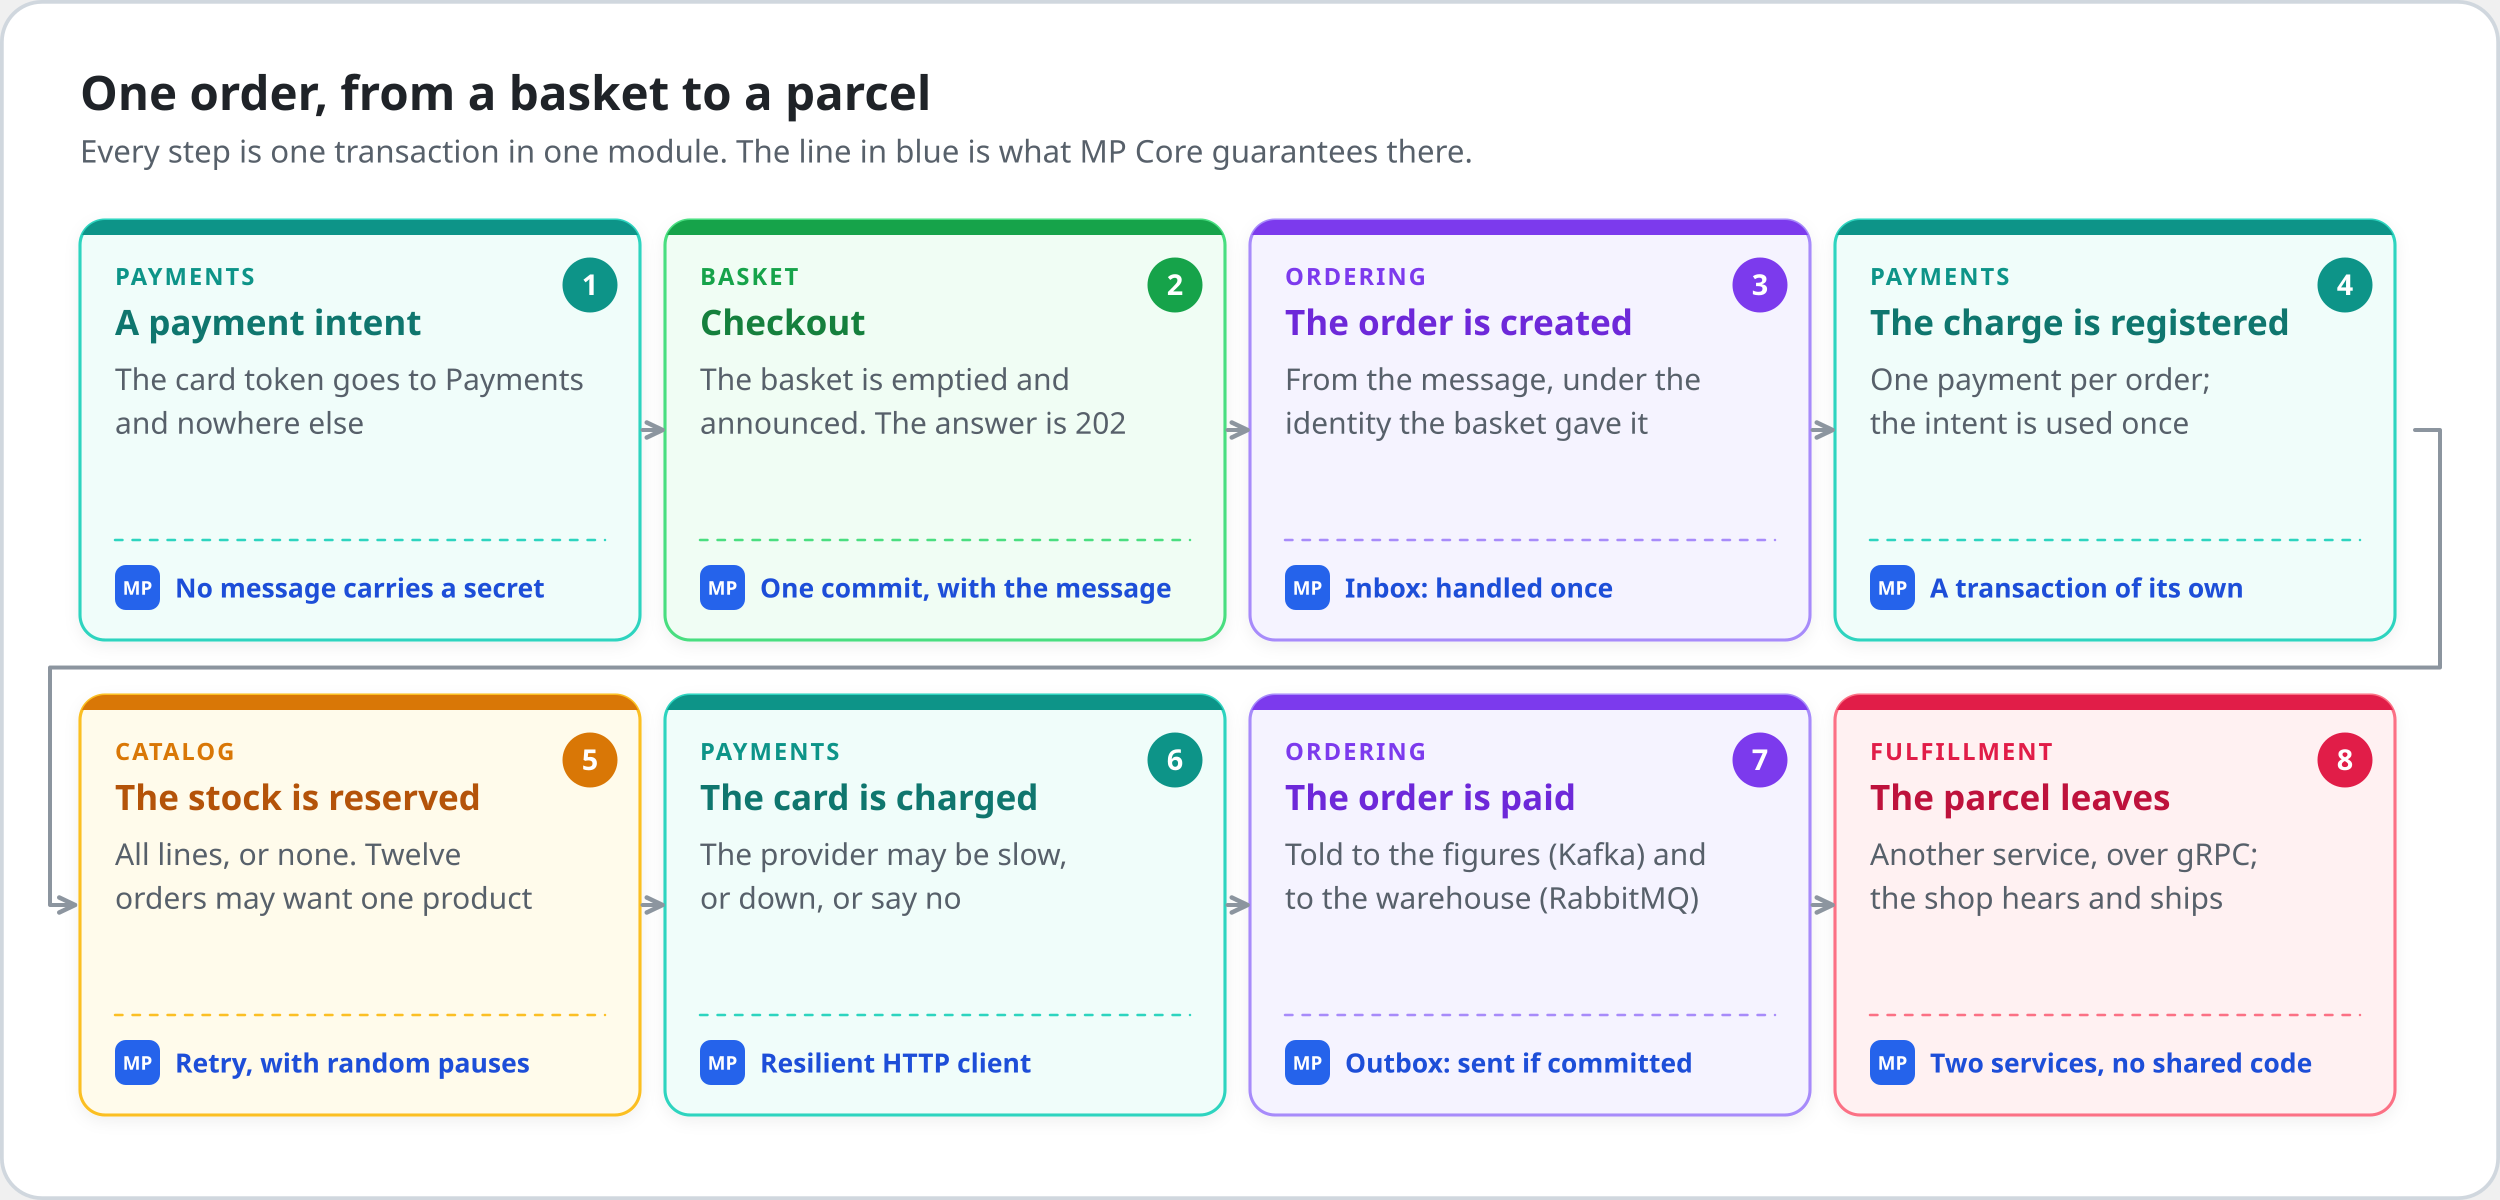
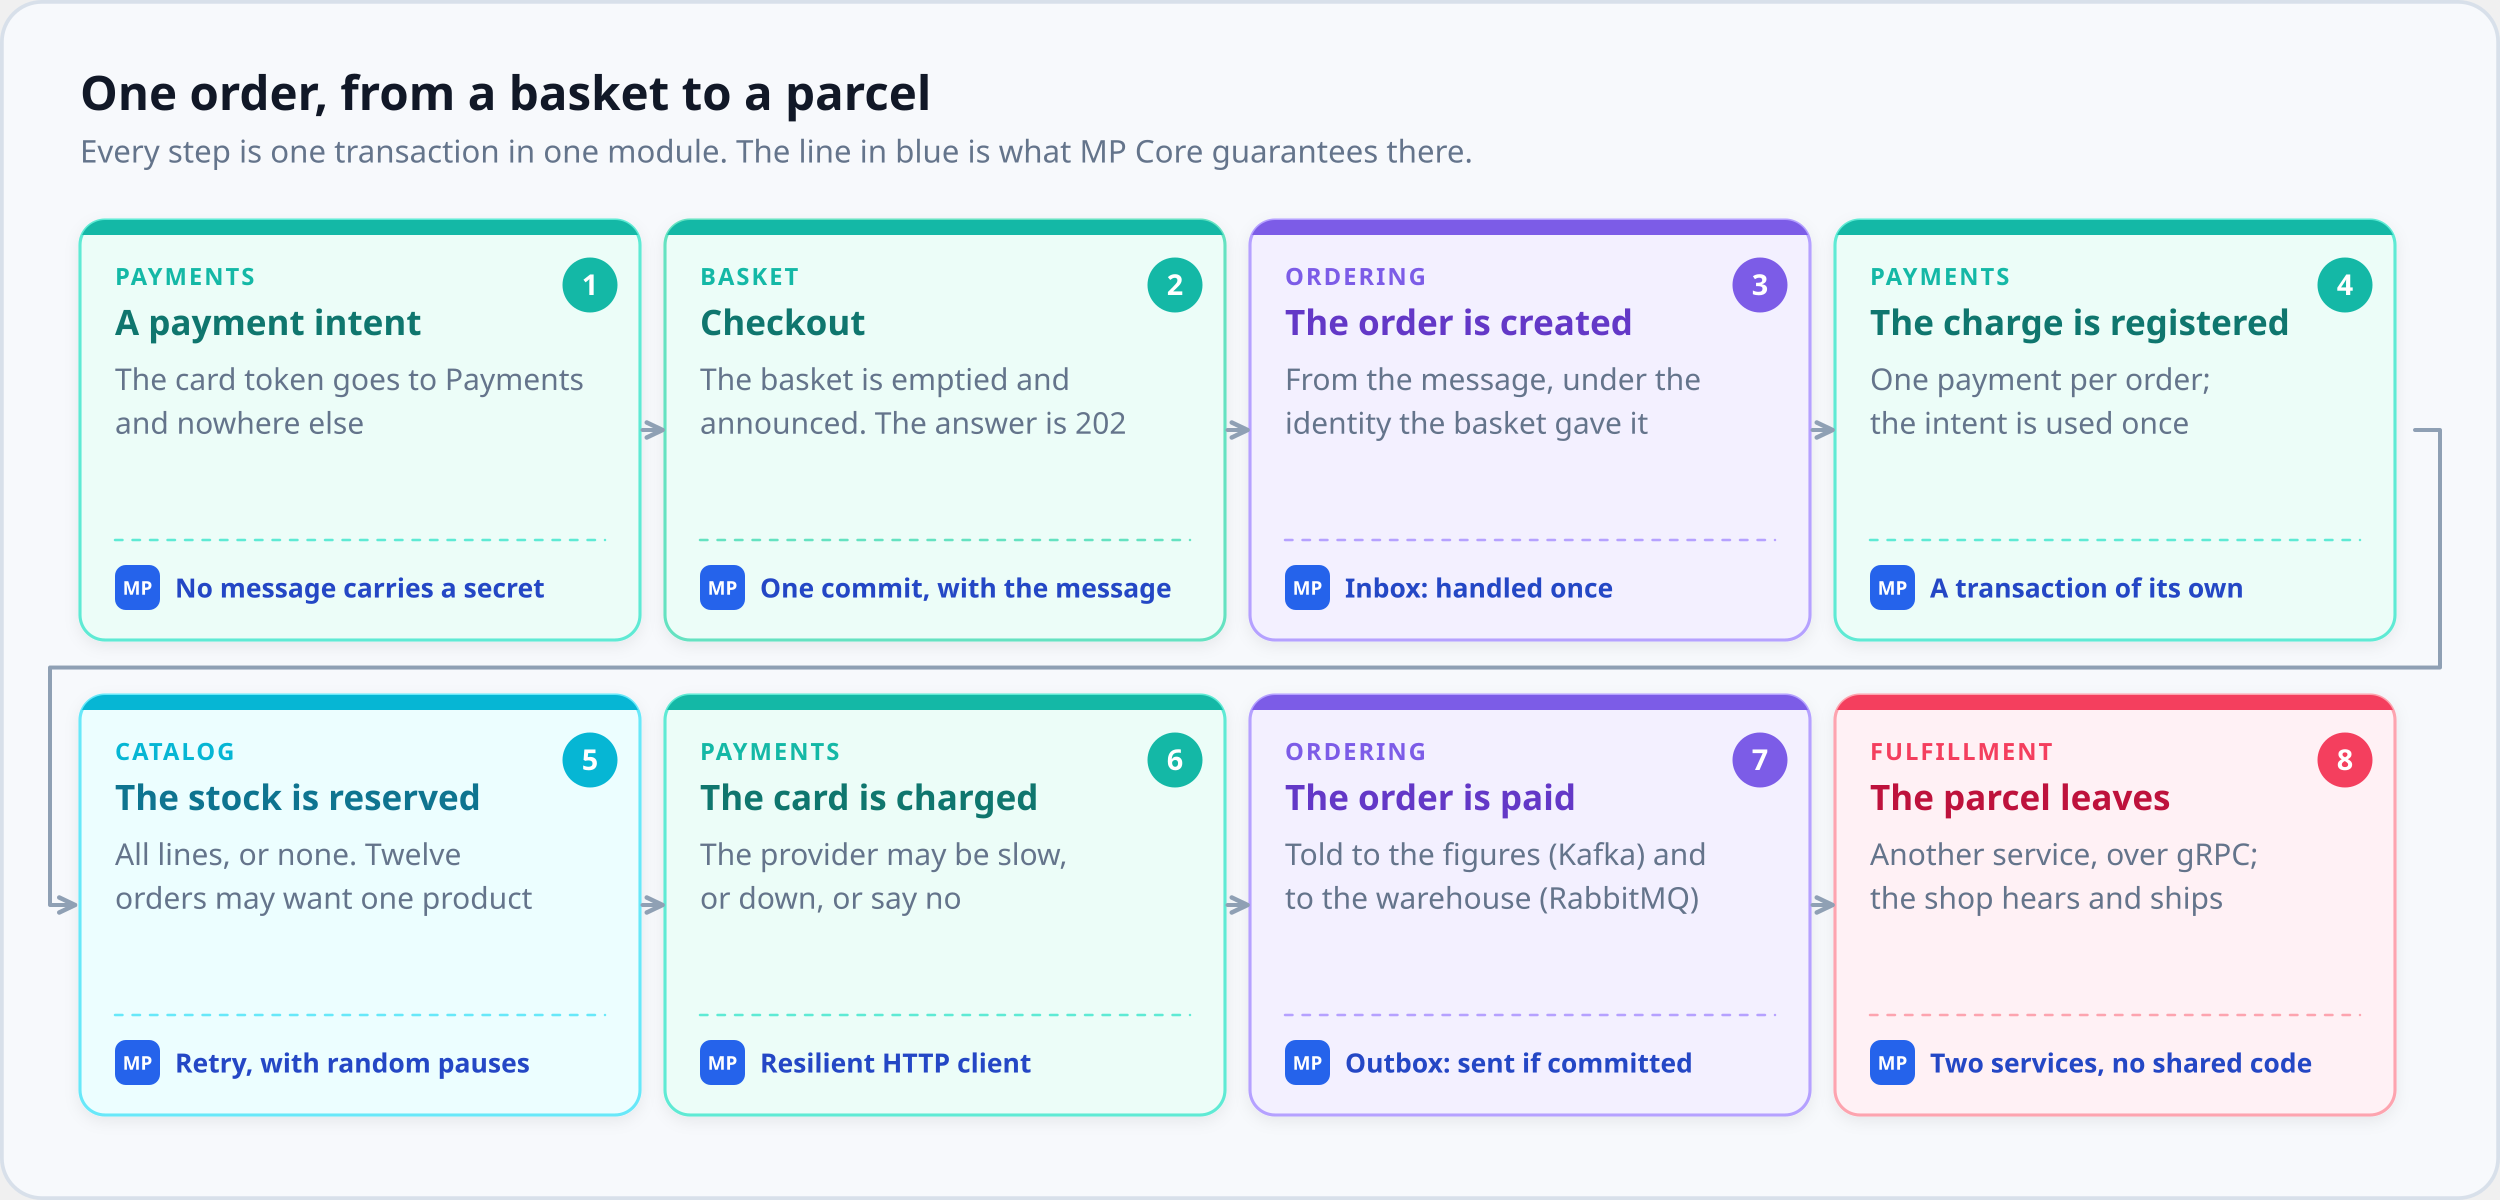
<svg xmlns="http://www.w3.org/2000/svg" viewBox="0 0 1000 480" width="1000" height="480" role="img" aria-label="The eight steps of an order across the modules and services, and what MP Core guarantees at each">
  <defs>
    <filter id="shadow" x="-10%" y="-10%" width="120%" height="130%">
-       <feDropShadow dx="0" dy="2" stdDeviation="3" flood-color="#1f2328" flood-opacity="0.06" />
+       <feDropShadow dx="0" dy="2" stdDeviation="3" flood-color="#0f172a" flood-opacity="0.07" />
    </filter>
  </defs>
-   <rect x="0.75" y="0.75" width="998.5" height="478.5" rx="16" fill="#ffffff" stroke="#d0d7de" stroke-width="1.5" />
-   <text x="32" y="44" font-family="-apple-system, BlinkMacSystemFont, 'Segoe UI', 'Noto Sans', Helvetica, Arial, sans-serif" font-size="19" font-weight="700" fill="#1f2328" text-anchor="start">One order, from a basket to a parcel</text>
-   <text x="32" y="65" font-family="-apple-system, BlinkMacSystemFont, 'Segoe UI', 'Noto Sans', Helvetica, Arial, sans-serif" font-size="12.5" font-weight="400" fill="#57606a" text-anchor="start">Every step is one transaction in one module. The line in blue is what MP Core guarantees there.</text>
-   <rect x="32" y="88" width="224" height="168" rx="10" fill="#f0fdfa" stroke="#2dd4bf" stroke-width="1.25" filter="url(#shadow)" />
+   <rect x="0.75" y="0.75" width="998.5" height="478.5" rx="16" fill="#f7f9fc" stroke="#d8e0ea" stroke-width="1.5" />
+   <text x="32" y="44" font-family="-apple-system, BlinkMacSystemFont, 'Segoe UI', 'Noto Sans', Helvetica, Arial, sans-serif" font-size="19" font-weight="700" fill="#111827" text-anchor="start">One order, from a basket to a parcel</text>
+   <text x="32" y="65" font-family="-apple-system, BlinkMacSystemFont, 'Segoe UI', 'Noto Sans', Helvetica, Arial, sans-serif" font-size="12.5" font-weight="400" fill="#64748b" text-anchor="start">Every step is one transaction in one module. The line in blue is what MP Core guarantees there.</text>
+   <rect x="32" y="88" width="224" height="168" rx="10" fill="#ecfdf8" stroke="#5eead4" stroke-width="1.25" filter="url(#shadow)" />
  <clipPath id="clip3">
    <rect x="32" y="88" width="224" height="168" rx="10" />
  </clipPath>
-   <rect x="32" y="88" width="224" height="6" fill="#0d9488" clip-path="url(#clip3)" />
-   <text x="46" y="114" font-family="-apple-system, BlinkMacSystemFont, 'Segoe UI', 'Noto Sans', Helvetica, Arial, sans-serif" font-size="9.5" font-weight="700" fill="#0d9488" text-anchor="start" letter-spacing="0.8">PAYMENTS</text>
+   <rect x="32" y="88" width="224" height="6" fill="#14b8a6" clip-path="url(#clip3)" />
+   <text x="46" y="114" font-family="-apple-system, BlinkMacSystemFont, 'Segoe UI', 'Noto Sans', Helvetica, Arial, sans-serif" font-size="9.5" font-weight="700" fill="#14b8a6" text-anchor="start" letter-spacing="0.8">PAYMENTS</text>
  <text x="46" y="134" font-family="-apple-system, BlinkMacSystemFont, 'Segoe UI', 'Noto Sans', Helvetica, Arial, sans-serif" font-size="14" font-weight="700" fill="#0f766e" text-anchor="start">A payment intent</text>
-   <text x="46" y="156" font-family="-apple-system, BlinkMacSystemFont, 'Segoe UI', 'Noto Sans', Helvetica, Arial, sans-serif" font-size="12" font-weight="400" fill="#57606a" text-anchor="start">The card token goes to Payments</text>
-   <text x="46" y="173.5" font-family="-apple-system, BlinkMacSystemFont, 'Segoe UI', 'Noto Sans', Helvetica, Arial, sans-serif" font-size="12" font-weight="400" fill="#57606a" text-anchor="start">and nowhere else</text>
-   <circle cx="236" cy="114" r="11" fill="#0d9488" />
+   <text x="46" y="156" font-family="-apple-system, BlinkMacSystemFont, 'Segoe UI', 'Noto Sans', Helvetica, Arial, sans-serif" font-size="12" font-weight="400" fill="#64748b" text-anchor="start">The card token goes to Payments</text>
+   <text x="46" y="173.5" font-family="-apple-system, BlinkMacSystemFont, 'Segoe UI', 'Noto Sans', Helvetica, Arial, sans-serif" font-size="12" font-weight="400" fill="#64748b" text-anchor="start">and nowhere else</text>
+   <circle cx="236" cy="114" r="11" fill="#14b8a6" />
  <text x="236" y="118" font-family="-apple-system, BlinkMacSystemFont, 'Segoe UI', 'Noto Sans', Helvetica, Arial, sans-serif" font-size="11.5" font-weight="700" fill="#ffffff" text-anchor="middle">1</text>
-   <line x1="46" y1="216" x2="242" y2="216" stroke="#2dd4bf" stroke-width="1" stroke-linecap="round" stroke-dasharray="3 4" />
+   <line x1="46" y1="216" x2="242" y2="216" stroke="#5eead4" stroke-width="1" stroke-linecap="round" stroke-dasharray="3 4" />
  <rect x="46" y="226" width="18" height="18" rx="4.32" fill="#2563eb" stroke="none" stroke-width="1.25" />
  <text x="55.0" y="237.88" font-family="-apple-system, BlinkMacSystemFont, 'Segoe UI', 'Noto Sans', Helvetica, Arial, sans-serif" font-size="7.56" font-weight="700" fill="#ffffff" text-anchor="middle">MP</text>
-   <text x="70" y="239" font-family="-apple-system, BlinkMacSystemFont, 'Segoe UI', 'Noto Sans', Helvetica, Arial, sans-serif" font-size="10.6" font-weight="600" fill="#1d4ed8" text-anchor="start">No message carries a secret</text>
-   <rect x="266" y="88" width="224" height="168" rx="10" fill="#f0fdf4" stroke="#4ade80" stroke-width="1.25" filter="url(#shadow)" />
+   <text x="70" y="239" font-family="-apple-system, BlinkMacSystemFont, 'Segoe UI', 'Noto Sans', Helvetica, Arial, sans-serif" font-size="10.6" font-weight="600" fill="#2447c5" text-anchor="start">No message carries a secret</text>
+   <rect x="266" y="88" width="224" height="168" rx="10" fill="#ecfdf8" stroke="#65e2c1" stroke-width="1.25" filter="url(#shadow)" />
  <clipPath id="clip16">
    <rect x="266" y="88" width="224" height="168" rx="10" />
  </clipPath>
-   <rect x="266" y="88" width="224" height="6" fill="#16a34a" clip-path="url(#clip16)" />
-   <text x="280" y="114" font-family="-apple-system, BlinkMacSystemFont, 'Segoe UI', 'Noto Sans', Helvetica, Arial, sans-serif" font-size="9.5" font-weight="700" fill="#16a34a" text-anchor="start" letter-spacing="0.8">BASKET</text>
-   <text x="280" y="134" font-family="-apple-system, BlinkMacSystemFont, 'Segoe UI', 'Noto Sans', Helvetica, Arial, sans-serif" font-size="14" font-weight="700" fill="#15803d" text-anchor="start">Checkout</text>
-   <text x="280" y="156" font-family="-apple-system, BlinkMacSystemFont, 'Segoe UI', 'Noto Sans', Helvetica, Arial, sans-serif" font-size="12" font-weight="400" fill="#57606a" text-anchor="start">The basket is emptied and</text>
-   <text x="280" y="173.5" font-family="-apple-system, BlinkMacSystemFont, 'Segoe UI', 'Noto Sans', Helvetica, Arial, sans-serif" font-size="12" font-weight="400" fill="#57606a" text-anchor="start">announced. The answer is 202</text>
-   <circle cx="470" cy="114" r="11" fill="#16a34a" />
+   <rect x="266" y="88" width="224" height="6" fill="#14b8a6" clip-path="url(#clip16)" />
+   <text x="280" y="114" font-family="-apple-system, BlinkMacSystemFont, 'Segoe UI', 'Noto Sans', Helvetica, Arial, sans-serif" font-size="9.5" font-weight="700" fill="#14b8a6" text-anchor="start" letter-spacing="0.8">BASKET</text>
+   <text x="280" y="134" font-family="-apple-system, BlinkMacSystemFont, 'Segoe UI', 'Noto Sans', Helvetica, Arial, sans-serif" font-size="14" font-weight="700" fill="#0f766e" text-anchor="start">Checkout</text>
+   <text x="280" y="156" font-family="-apple-system, BlinkMacSystemFont, 'Segoe UI', 'Noto Sans', Helvetica, Arial, sans-serif" font-size="12" font-weight="400" fill="#64748b" text-anchor="start">The basket is emptied and</text>
+   <text x="280" y="173.5" font-family="-apple-system, BlinkMacSystemFont, 'Segoe UI', 'Noto Sans', Helvetica, Arial, sans-serif" font-size="12" font-weight="400" fill="#64748b" text-anchor="start">announced. The answer is 202</text>
+   <circle cx="470" cy="114" r="11" fill="#14b8a6" />
  <text x="470" y="118" font-family="-apple-system, BlinkMacSystemFont, 'Segoe UI', 'Noto Sans', Helvetica, Arial, sans-serif" font-size="11.5" font-weight="700" fill="#ffffff" text-anchor="middle">2</text>
-   <line x1="280" y1="216" x2="476" y2="216" stroke="#4ade80" stroke-width="1" stroke-linecap="round" stroke-dasharray="3 4" />
+   <line x1="280" y1="216" x2="476" y2="216" stroke="#65e2c1" stroke-width="1" stroke-linecap="round" stroke-dasharray="3 4" />
  <rect x="280" y="226" width="18" height="18" rx="4.32" fill="#2563eb" stroke="none" stroke-width="1.25" />
  <text x="289.0" y="237.88" font-family="-apple-system, BlinkMacSystemFont, 'Segoe UI', 'Noto Sans', Helvetica, Arial, sans-serif" font-size="7.56" font-weight="700" fill="#ffffff" text-anchor="middle">MP</text>
-   <text x="304" y="239" font-family="-apple-system, BlinkMacSystemFont, 'Segoe UI', 'Noto Sans', Helvetica, Arial, sans-serif" font-size="10.6" font-weight="600" fill="#1d4ed8" text-anchor="start">One commit, with the message</text>
-   <path d="M 257 172.0 L 265 172.0" fill="none" stroke="#8c959f" stroke-width="1.6" stroke-linecap="round" stroke-linejoin="round" />
-   <path d="M 258.7 175.0 L 265 172.0 L 258.7 169.0" fill="none" stroke="#8c959f" stroke-width="1.8" stroke-linecap="round" stroke-linejoin="round" />
-   <rect x="500" y="88" width="224" height="168" rx="10" fill="#f5f3ff" stroke="#a78bfa" stroke-width="1.25" filter="url(#shadow)" />
+   <text x="304" y="239" font-family="-apple-system, BlinkMacSystemFont, 'Segoe UI', 'Noto Sans', Helvetica, Arial, sans-serif" font-size="10.6" font-weight="600" fill="#2447c5" text-anchor="start">One commit, with the message</text>
+   <path d="M 257 172.0 L 265 172.0" fill="none" stroke="#8fa0b4" stroke-width="1.6" stroke-linecap="round" stroke-linejoin="round" />
+   <path d="M 258.7 175.0 L 265 172.0 L 258.7 169.0" fill="none" stroke="#8fa0b4" stroke-width="1.8" stroke-linecap="round" stroke-linejoin="round" />
+   <rect x="500" y="88" width="224" height="168" rx="10" fill="#f3f0ff" stroke="#b5a1ff" stroke-width="1.25" filter="url(#shadow)" />
  <clipPath id="clip31">
    <rect x="500" y="88" width="224" height="168" rx="10" />
  </clipPath>
-   <rect x="500" y="88" width="224" height="6" fill="#7c3aed" clip-path="url(#clip31)" />
-   <text x="514" y="114" font-family="-apple-system, BlinkMacSystemFont, 'Segoe UI', 'Noto Sans', Helvetica, Arial, sans-serif" font-size="9.5" font-weight="700" fill="#7c3aed" text-anchor="start" letter-spacing="0.8">ORDERING</text>
-   <text x="514" y="134" font-family="-apple-system, BlinkMacSystemFont, 'Segoe UI', 'Noto Sans', Helvetica, Arial, sans-serif" font-size="14" font-weight="700" fill="#6d28d9" text-anchor="start">The order is created</text>
-   <text x="514" y="156" font-family="-apple-system, BlinkMacSystemFont, 'Segoe UI', 'Noto Sans', Helvetica, Arial, sans-serif" font-size="12" font-weight="400" fill="#57606a" text-anchor="start">From the message, under the</text>
-   <text x="514" y="173.5" font-family="-apple-system, BlinkMacSystemFont, 'Segoe UI', 'Noto Sans', Helvetica, Arial, sans-serif" font-size="12" font-weight="400" fill="#57606a" text-anchor="start">identity the basket gave it</text>
-   <circle cx="704" cy="114" r="11" fill="#7c3aed" />
+   <rect x="500" y="88" width="224" height="6" fill="#7c5ce7" clip-path="url(#clip31)" />
+   <text x="514" y="114" font-family="-apple-system, BlinkMacSystemFont, 'Segoe UI', 'Noto Sans', Helvetica, Arial, sans-serif" font-size="9.5" font-weight="700" fill="#7c5ce7" text-anchor="start" letter-spacing="0.8">ORDERING</text>
+   <text x="514" y="134" font-family="-apple-system, BlinkMacSystemFont, 'Segoe UI', 'Noto Sans', Helvetica, Arial, sans-serif" font-size="14" font-weight="700" fill="#6338c7" text-anchor="start">The order is created</text>
+   <text x="514" y="156" font-family="-apple-system, BlinkMacSystemFont, 'Segoe UI', 'Noto Sans', Helvetica, Arial, sans-serif" font-size="12" font-weight="400" fill="#64748b" text-anchor="start">From the message, under the</text>
+   <text x="514" y="173.5" font-family="-apple-system, BlinkMacSystemFont, 'Segoe UI', 'Noto Sans', Helvetica, Arial, sans-serif" font-size="12" font-weight="400" fill="#64748b" text-anchor="start">identity the basket gave it</text>
+   <circle cx="704" cy="114" r="11" fill="#7c5ce7" />
  <text x="704" y="118" font-family="-apple-system, BlinkMacSystemFont, 'Segoe UI', 'Noto Sans', Helvetica, Arial, sans-serif" font-size="11.5" font-weight="700" fill="#ffffff" text-anchor="middle">3</text>
-   <line x1="514" y1="216" x2="710" y2="216" stroke="#a78bfa" stroke-width="1" stroke-linecap="round" stroke-dasharray="3 4" />
+   <line x1="514" y1="216" x2="710" y2="216" stroke="#b5a1ff" stroke-width="1" stroke-linecap="round" stroke-dasharray="3 4" />
  <rect x="514" y="226" width="18" height="18" rx="4.32" fill="#2563eb" stroke="none" stroke-width="1.25" />
  <text x="523.0" y="237.88" font-family="-apple-system, BlinkMacSystemFont, 'Segoe UI', 'Noto Sans', Helvetica, Arial, sans-serif" font-size="7.56" font-weight="700" fill="#ffffff" text-anchor="middle">MP</text>
-   <text x="538" y="239" font-family="-apple-system, BlinkMacSystemFont, 'Segoe UI', 'Noto Sans', Helvetica, Arial, sans-serif" font-size="10.6" font-weight="600" fill="#1d4ed8" text-anchor="start">Inbox: handled once</text>
-   <path d="M 491 172.0 L 499 172.0" fill="none" stroke="#8c959f" stroke-width="1.6" stroke-linecap="round" stroke-linejoin="round" />
-   <path d="M 492.7 175.0 L 499 172.0 L 492.7 169.0" fill="none" stroke="#8c959f" stroke-width="1.8" stroke-linecap="round" stroke-linejoin="round" />
-   <rect x="734" y="88" width="224" height="168" rx="10" fill="#f0fdfa" stroke="#2dd4bf" stroke-width="1.25" filter="url(#shadow)" />
+   <text x="538" y="239" font-family="-apple-system, BlinkMacSystemFont, 'Segoe UI', 'Noto Sans', Helvetica, Arial, sans-serif" font-size="10.6" font-weight="600" fill="#2447c5" text-anchor="start">Inbox: handled once</text>
+   <path d="M 491 172.0 L 499 172.0" fill="none" stroke="#8fa0b4" stroke-width="1.6" stroke-linecap="round" stroke-linejoin="round" />
+   <path d="M 492.7 175.0 L 499 172.0 L 492.7 169.0" fill="none" stroke="#8fa0b4" stroke-width="1.8" stroke-linecap="round" stroke-linejoin="round" />
+   <rect x="734" y="88" width="224" height="168" rx="10" fill="#ecfdf8" stroke="#5eead4" stroke-width="1.25" filter="url(#shadow)" />
  <clipPath id="clip46">
    <rect x="734" y="88" width="224" height="168" rx="10" />
  </clipPath>
-   <rect x="734" y="88" width="224" height="6" fill="#0d9488" clip-path="url(#clip46)" />
-   <text x="748" y="114" font-family="-apple-system, BlinkMacSystemFont, 'Segoe UI', 'Noto Sans', Helvetica, Arial, sans-serif" font-size="9.5" font-weight="700" fill="#0d9488" text-anchor="start" letter-spacing="0.8">PAYMENTS</text>
+   <rect x="734" y="88" width="224" height="6" fill="#14b8a6" clip-path="url(#clip46)" />
+   <text x="748" y="114" font-family="-apple-system, BlinkMacSystemFont, 'Segoe UI', 'Noto Sans', Helvetica, Arial, sans-serif" font-size="9.5" font-weight="700" fill="#14b8a6" text-anchor="start" letter-spacing="0.8">PAYMENTS</text>
  <text x="748" y="134" font-family="-apple-system, BlinkMacSystemFont, 'Segoe UI', 'Noto Sans', Helvetica, Arial, sans-serif" font-size="14" font-weight="700" fill="#0f766e" text-anchor="start">The charge is registered</text>
-   <text x="748" y="156" font-family="-apple-system, BlinkMacSystemFont, 'Segoe UI', 'Noto Sans', Helvetica, Arial, sans-serif" font-size="12" font-weight="400" fill="#57606a" text-anchor="start">One payment per order;</text>
-   <text x="748" y="173.5" font-family="-apple-system, BlinkMacSystemFont, 'Segoe UI', 'Noto Sans', Helvetica, Arial, sans-serif" font-size="12" font-weight="400" fill="#57606a" text-anchor="start">the intent is used once</text>
-   <circle cx="938" cy="114" r="11" fill="#0d9488" />
+   <text x="748" y="156" font-family="-apple-system, BlinkMacSystemFont, 'Segoe UI', 'Noto Sans', Helvetica, Arial, sans-serif" font-size="12" font-weight="400" fill="#64748b" text-anchor="start">One payment per order;</text>
+   <text x="748" y="173.5" font-family="-apple-system, BlinkMacSystemFont, 'Segoe UI', 'Noto Sans', Helvetica, Arial, sans-serif" font-size="12" font-weight="400" fill="#64748b" text-anchor="start">the intent is used once</text>
+   <circle cx="938" cy="114" r="11" fill="#14b8a6" />
  <text x="938" y="118" font-family="-apple-system, BlinkMacSystemFont, 'Segoe UI', 'Noto Sans', Helvetica, Arial, sans-serif" font-size="11.5" font-weight="700" fill="#ffffff" text-anchor="middle">4</text>
-   <line x1="748" y1="216" x2="944" y2="216" stroke="#2dd4bf" stroke-width="1" stroke-linecap="round" stroke-dasharray="3 4" />
+   <line x1="748" y1="216" x2="944" y2="216" stroke="#5eead4" stroke-width="1" stroke-linecap="round" stroke-dasharray="3 4" />
  <rect x="748" y="226" width="18" height="18" rx="4.32" fill="#2563eb" stroke="none" stroke-width="1.25" />
  <text x="757.0" y="237.88" font-family="-apple-system, BlinkMacSystemFont, 'Segoe UI', 'Noto Sans', Helvetica, Arial, sans-serif" font-size="7.56" font-weight="700" fill="#ffffff" text-anchor="middle">MP</text>
-   <text x="772" y="239" font-family="-apple-system, BlinkMacSystemFont, 'Segoe UI', 'Noto Sans', Helvetica, Arial, sans-serif" font-size="10.6" font-weight="600" fill="#1d4ed8" text-anchor="start">A transaction of its own</text>
-   <path d="M 725 172.0 L 733 172.0" fill="none" stroke="#8c959f" stroke-width="1.6" stroke-linecap="round" stroke-linejoin="round" />
-   <path d="M 726.7 175.0 L 733 172.0 L 726.7 169.0" fill="none" stroke="#8c959f" stroke-width="1.8" stroke-linecap="round" stroke-linejoin="round" />
-   <rect x="32" y="278" width="224" height="168" rx="10" fill="#fffbeb" stroke="#fbbf24" stroke-width="1.25" filter="url(#shadow)" />
+   <text x="772" y="239" font-family="-apple-system, BlinkMacSystemFont, 'Segoe UI', 'Noto Sans', Helvetica, Arial, sans-serif" font-size="10.6" font-weight="600" fill="#2447c5" text-anchor="start">A transaction of its own</text>
+   <path d="M 725 172.0 L 733 172.0" fill="none" stroke="#8fa0b4" stroke-width="1.6" stroke-linecap="round" stroke-linejoin="round" />
+   <path d="M 726.7 175.0 L 733 172.0 L 726.7 169.0" fill="none" stroke="#8fa0b4" stroke-width="1.8" stroke-linecap="round" stroke-linejoin="round" />
+   <rect x="32" y="278" width="224" height="168" rx="10" fill="#ecfeff" stroke="#67e8f9" stroke-width="1.25" filter="url(#shadow)" />
  <clipPath id="clip61">
    <rect x="32" y="278" width="224" height="168" rx="10" />
  </clipPath>
-   <rect x="32" y="278" width="224" height="6" fill="#d97706" clip-path="url(#clip61)" />
-   <text x="46" y="304" font-family="-apple-system, BlinkMacSystemFont, 'Segoe UI', 'Noto Sans', Helvetica, Arial, sans-serif" font-size="9.5" font-weight="700" fill="#d97706" text-anchor="start" letter-spacing="0.8">CATALOG</text>
-   <text x="46" y="324" font-family="-apple-system, BlinkMacSystemFont, 'Segoe UI', 'Noto Sans', Helvetica, Arial, sans-serif" font-size="14" font-weight="700" fill="#b45309" text-anchor="start">The stock is reserved</text>
-   <text x="46" y="346" font-family="-apple-system, BlinkMacSystemFont, 'Segoe UI', 'Noto Sans', Helvetica, Arial, sans-serif" font-size="12" font-weight="400" fill="#57606a" text-anchor="start">All lines, or none. Twelve</text>
-   <text x="46" y="363.5" font-family="-apple-system, BlinkMacSystemFont, 'Segoe UI', 'Noto Sans', Helvetica, Arial, sans-serif" font-size="12" font-weight="400" fill="#57606a" text-anchor="start">orders may want one product</text>
-   <circle cx="236" cy="304" r="11" fill="#d97706" />
+   <rect x="32" y="278" width="224" height="6" fill="#06b6d4" clip-path="url(#clip61)" />
+   <text x="46" y="304" font-family="-apple-system, BlinkMacSystemFont, 'Segoe UI', 'Noto Sans', Helvetica, Arial, sans-serif" font-size="9.5" font-weight="700" fill="#06b6d4" text-anchor="start" letter-spacing="0.8">CATALOG</text>
+   <text x="46" y="324" font-family="-apple-system, BlinkMacSystemFont, 'Segoe UI', 'Noto Sans', Helvetica, Arial, sans-serif" font-size="14" font-weight="700" fill="#0e7490" text-anchor="start">The stock is reserved</text>
+   <text x="46" y="346" font-family="-apple-system, BlinkMacSystemFont, 'Segoe UI', 'Noto Sans', Helvetica, Arial, sans-serif" font-size="12" font-weight="400" fill="#64748b" text-anchor="start">All lines, or none. Twelve</text>
+   <text x="46" y="363.5" font-family="-apple-system, BlinkMacSystemFont, 'Segoe UI', 'Noto Sans', Helvetica, Arial, sans-serif" font-size="12" font-weight="400" fill="#64748b" text-anchor="start">orders may want one product</text>
+   <circle cx="236" cy="304" r="11" fill="#06b6d4" />
  <text x="236" y="308" font-family="-apple-system, BlinkMacSystemFont, 'Segoe UI', 'Noto Sans', Helvetica, Arial, sans-serif" font-size="11.5" font-weight="700" fill="#ffffff" text-anchor="middle">5</text>
-   <line x1="46" y1="406" x2="242" y2="406" stroke="#fbbf24" stroke-width="1" stroke-linecap="round" stroke-dasharray="3 4" />
+   <line x1="46" y1="406" x2="242" y2="406" stroke="#67e8f9" stroke-width="1" stroke-linecap="round" stroke-dasharray="3 4" />
  <rect x="46" y="416" width="18" height="18" rx="4.32" fill="#2563eb" stroke="none" stroke-width="1.25" />
  <text x="55.0" y="427.88" font-family="-apple-system, BlinkMacSystemFont, 'Segoe UI', 'Noto Sans', Helvetica, Arial, sans-serif" font-size="7.56" font-weight="700" fill="#ffffff" text-anchor="middle">MP</text>
-   <text x="70" y="429" font-family="-apple-system, BlinkMacSystemFont, 'Segoe UI', 'Noto Sans', Helvetica, Arial, sans-serif" font-size="10.6" font-weight="600" fill="#1d4ed8" text-anchor="start">Retry, with random pauses</text>
-   <rect x="266" y="278" width="224" height="168" rx="10" fill="#f0fdfa" stroke="#2dd4bf" stroke-width="1.25" filter="url(#shadow)" />
+   <text x="70" y="429" font-family="-apple-system, BlinkMacSystemFont, 'Segoe UI', 'Noto Sans', Helvetica, Arial, sans-serif" font-size="10.6" font-weight="600" fill="#2447c5" text-anchor="start">Retry, with random pauses</text>
+   <rect x="266" y="278" width="224" height="168" rx="10" fill="#ecfdf8" stroke="#5eead4" stroke-width="1.25" filter="url(#shadow)" />
  <clipPath id="clip74">
    <rect x="266" y="278" width="224" height="168" rx="10" />
  </clipPath>
-   <rect x="266" y="278" width="224" height="6" fill="#0d9488" clip-path="url(#clip74)" />
-   <text x="280" y="304" font-family="-apple-system, BlinkMacSystemFont, 'Segoe UI', 'Noto Sans', Helvetica, Arial, sans-serif" font-size="9.5" font-weight="700" fill="#0d9488" text-anchor="start" letter-spacing="0.8">PAYMENTS</text>
+   <rect x="266" y="278" width="224" height="6" fill="#14b8a6" clip-path="url(#clip74)" />
+   <text x="280" y="304" font-family="-apple-system, BlinkMacSystemFont, 'Segoe UI', 'Noto Sans', Helvetica, Arial, sans-serif" font-size="9.5" font-weight="700" fill="#14b8a6" text-anchor="start" letter-spacing="0.8">PAYMENTS</text>
  <text x="280" y="324" font-family="-apple-system, BlinkMacSystemFont, 'Segoe UI', 'Noto Sans', Helvetica, Arial, sans-serif" font-size="14" font-weight="700" fill="#0f766e" text-anchor="start">The card is charged</text>
-   <text x="280" y="346" font-family="-apple-system, BlinkMacSystemFont, 'Segoe UI', 'Noto Sans', Helvetica, Arial, sans-serif" font-size="12" font-weight="400" fill="#57606a" text-anchor="start">The provider may be slow,</text>
-   <text x="280" y="363.5" font-family="-apple-system, BlinkMacSystemFont, 'Segoe UI', 'Noto Sans', Helvetica, Arial, sans-serif" font-size="12" font-weight="400" fill="#57606a" text-anchor="start">or down, or say no</text>
-   <circle cx="470" cy="304" r="11" fill="#0d9488" />
+   <text x="280" y="346" font-family="-apple-system, BlinkMacSystemFont, 'Segoe UI', 'Noto Sans', Helvetica, Arial, sans-serif" font-size="12" font-weight="400" fill="#64748b" text-anchor="start">The provider may be slow,</text>
+   <text x="280" y="363.5" font-family="-apple-system, BlinkMacSystemFont, 'Segoe UI', 'Noto Sans', Helvetica, Arial, sans-serif" font-size="12" font-weight="400" fill="#64748b" text-anchor="start">or down, or say no</text>
+   <circle cx="470" cy="304" r="11" fill="#14b8a6" />
  <text x="470" y="308" font-family="-apple-system, BlinkMacSystemFont, 'Segoe UI', 'Noto Sans', Helvetica, Arial, sans-serif" font-size="11.5" font-weight="700" fill="#ffffff" text-anchor="middle">6</text>
-   <line x1="280" y1="406" x2="476" y2="406" stroke="#2dd4bf" stroke-width="1" stroke-linecap="round" stroke-dasharray="3 4" />
+   <line x1="280" y1="406" x2="476" y2="406" stroke="#5eead4" stroke-width="1" stroke-linecap="round" stroke-dasharray="3 4" />
  <rect x="280" y="416" width="18" height="18" rx="4.32" fill="#2563eb" stroke="none" stroke-width="1.25" />
  <text x="289.0" y="427.88" font-family="-apple-system, BlinkMacSystemFont, 'Segoe UI', 'Noto Sans', Helvetica, Arial, sans-serif" font-size="7.56" font-weight="700" fill="#ffffff" text-anchor="middle">MP</text>
-   <text x="304" y="429" font-family="-apple-system, BlinkMacSystemFont, 'Segoe UI', 'Noto Sans', Helvetica, Arial, sans-serif" font-size="10.6" font-weight="600" fill="#1d4ed8" text-anchor="start">Resilient HTTP client</text>
-   <path d="M 257 362.0 L 265 362.0" fill="none" stroke="#8c959f" stroke-width="1.6" stroke-linecap="round" stroke-linejoin="round" />
-   <path d="M 258.7 365.0 L 265 362.0 L 258.7 359.0" fill="none" stroke="#8c959f" stroke-width="1.8" stroke-linecap="round" stroke-linejoin="round" />
-   <rect x="500" y="278" width="224" height="168" rx="10" fill="#f5f3ff" stroke="#a78bfa" stroke-width="1.25" filter="url(#shadow)" />
+   <text x="304" y="429" font-family="-apple-system, BlinkMacSystemFont, 'Segoe UI', 'Noto Sans', Helvetica, Arial, sans-serif" font-size="10.6" font-weight="600" fill="#2447c5" text-anchor="start">Resilient HTTP client</text>
+   <path d="M 257 362.0 L 265 362.0" fill="none" stroke="#8fa0b4" stroke-width="1.6" stroke-linecap="round" stroke-linejoin="round" />
+   <path d="M 258.7 365.0 L 265 362.0 L 258.7 359.0" fill="none" stroke="#8fa0b4" stroke-width="1.8" stroke-linecap="round" stroke-linejoin="round" />
+   <rect x="500" y="278" width="224" height="168" rx="10" fill="#f3f0ff" stroke="#b5a1ff" stroke-width="1.25" filter="url(#shadow)" />
  <clipPath id="clip89">
    <rect x="500" y="278" width="224" height="168" rx="10" />
  </clipPath>
-   <rect x="500" y="278" width="224" height="6" fill="#7c3aed" clip-path="url(#clip89)" />
-   <text x="514" y="304" font-family="-apple-system, BlinkMacSystemFont, 'Segoe UI', 'Noto Sans', Helvetica, Arial, sans-serif" font-size="9.5" font-weight="700" fill="#7c3aed" text-anchor="start" letter-spacing="0.8">ORDERING</text>
-   <text x="514" y="324" font-family="-apple-system, BlinkMacSystemFont, 'Segoe UI', 'Noto Sans', Helvetica, Arial, sans-serif" font-size="14" font-weight="700" fill="#6d28d9" text-anchor="start">The order is paid</text>
-   <text x="514" y="346" font-family="-apple-system, BlinkMacSystemFont, 'Segoe UI', 'Noto Sans', Helvetica, Arial, sans-serif" font-size="12" font-weight="400" fill="#57606a" text-anchor="start">Told to the figures (Kafka) and</text>
-   <text x="514" y="363.5" font-family="-apple-system, BlinkMacSystemFont, 'Segoe UI', 'Noto Sans', Helvetica, Arial, sans-serif" font-size="12" font-weight="400" fill="#57606a" text-anchor="start">to the warehouse (RabbitMQ)</text>
-   <circle cx="704" cy="304" r="11" fill="#7c3aed" />
+   <rect x="500" y="278" width="224" height="6" fill="#7c5ce7" clip-path="url(#clip89)" />
+   <text x="514" y="304" font-family="-apple-system, BlinkMacSystemFont, 'Segoe UI', 'Noto Sans', Helvetica, Arial, sans-serif" font-size="9.5" font-weight="700" fill="#7c5ce7" text-anchor="start" letter-spacing="0.8">ORDERING</text>
+   <text x="514" y="324" font-family="-apple-system, BlinkMacSystemFont, 'Segoe UI', 'Noto Sans', Helvetica, Arial, sans-serif" font-size="14" font-weight="700" fill="#6338c7" text-anchor="start">The order is paid</text>
+   <text x="514" y="346" font-family="-apple-system, BlinkMacSystemFont, 'Segoe UI', 'Noto Sans', Helvetica, Arial, sans-serif" font-size="12" font-weight="400" fill="#64748b" text-anchor="start">Told to the figures (Kafka) and</text>
+   <text x="514" y="363.5" font-family="-apple-system, BlinkMacSystemFont, 'Segoe UI', 'Noto Sans', Helvetica, Arial, sans-serif" font-size="12" font-weight="400" fill="#64748b" text-anchor="start">to the warehouse (RabbitMQ)</text>
+   <circle cx="704" cy="304" r="11" fill="#7c5ce7" />
  <text x="704" y="308" font-family="-apple-system, BlinkMacSystemFont, 'Segoe UI', 'Noto Sans', Helvetica, Arial, sans-serif" font-size="11.5" font-weight="700" fill="#ffffff" text-anchor="middle">7</text>
-   <line x1="514" y1="406" x2="710" y2="406" stroke="#a78bfa" stroke-width="1" stroke-linecap="round" stroke-dasharray="3 4" />
+   <line x1="514" y1="406" x2="710" y2="406" stroke="#b5a1ff" stroke-width="1" stroke-linecap="round" stroke-dasharray="3 4" />
  <rect x="514" y="416" width="18" height="18" rx="4.32" fill="#2563eb" stroke="none" stroke-width="1.25" />
  <text x="523.0" y="427.88" font-family="-apple-system, BlinkMacSystemFont, 'Segoe UI', 'Noto Sans', Helvetica, Arial, sans-serif" font-size="7.56" font-weight="700" fill="#ffffff" text-anchor="middle">MP</text>
-   <text x="538" y="429" font-family="-apple-system, BlinkMacSystemFont, 'Segoe UI', 'Noto Sans', Helvetica, Arial, sans-serif" font-size="10.6" font-weight="600" fill="#1d4ed8" text-anchor="start">Outbox: sent if committed</text>
-   <path d="M 491 362.0 L 499 362.0" fill="none" stroke="#8c959f" stroke-width="1.6" stroke-linecap="round" stroke-linejoin="round" />
-   <path d="M 492.7 365.0 L 499 362.0 L 492.7 359.0" fill="none" stroke="#8c959f" stroke-width="1.8" stroke-linecap="round" stroke-linejoin="round" />
-   <rect x="734" y="278" width="224" height="168" rx="10" fill="#fff1f2" stroke="#fb7185" stroke-width="1.25" filter="url(#shadow)" />
+   <text x="538" y="429" font-family="-apple-system, BlinkMacSystemFont, 'Segoe UI', 'Noto Sans', Helvetica, Arial, sans-serif" font-size="10.6" font-weight="600" fill="#2447c5" text-anchor="start">Outbox: sent if committed</text>
+   <path d="M 491 362.0 L 499 362.0" fill="none" stroke="#8fa0b4" stroke-width="1.6" stroke-linecap="round" stroke-linejoin="round" />
+   <path d="M 492.7 365.0 L 499 362.0 L 492.7 359.0" fill="none" stroke="#8fa0b4" stroke-width="1.8" stroke-linecap="round" stroke-linejoin="round" />
+   <rect x="734" y="278" width="224" height="168" rx="10" fill="#fff1f5" stroke="#fda4af" stroke-width="1.25" filter="url(#shadow)" />
  <clipPath id="clip104">
    <rect x="734" y="278" width="224" height="168" rx="10" />
  </clipPath>
-   <rect x="734" y="278" width="224" height="6" fill="#e11d48" clip-path="url(#clip104)" />
-   <text x="748" y="304" font-family="-apple-system, BlinkMacSystemFont, 'Segoe UI', 'Noto Sans', Helvetica, Arial, sans-serif" font-size="9.5" font-weight="700" fill="#e11d48" text-anchor="start" letter-spacing="0.8">FULFILLMENT</text>
+   <rect x="734" y="278" width="224" height="6" fill="#f43f5e" clip-path="url(#clip104)" />
+   <text x="748" y="304" font-family="-apple-system, BlinkMacSystemFont, 'Segoe UI', 'Noto Sans', Helvetica, Arial, sans-serif" font-size="9.5" font-weight="700" fill="#f43f5e" text-anchor="start" letter-spacing="0.8">FULFILLMENT</text>
  <text x="748" y="324" font-family="-apple-system, BlinkMacSystemFont, 'Segoe UI', 'Noto Sans', Helvetica, Arial, sans-serif" font-size="14" font-weight="700" fill="#be123c" text-anchor="start">The parcel leaves</text>
-   <text x="748" y="346" font-family="-apple-system, BlinkMacSystemFont, 'Segoe UI', 'Noto Sans', Helvetica, Arial, sans-serif" font-size="12" font-weight="400" fill="#57606a" text-anchor="start">Another service, over gRPC;</text>
-   <text x="748" y="363.5" font-family="-apple-system, BlinkMacSystemFont, 'Segoe UI', 'Noto Sans', Helvetica, Arial, sans-serif" font-size="12" font-weight="400" fill="#57606a" text-anchor="start">the shop hears and ships</text>
-   <circle cx="938" cy="304" r="11" fill="#e11d48" />
+   <text x="748" y="346" font-family="-apple-system, BlinkMacSystemFont, 'Segoe UI', 'Noto Sans', Helvetica, Arial, sans-serif" font-size="12" font-weight="400" fill="#64748b" text-anchor="start">Another service, over gRPC;</text>
+   <text x="748" y="363.5" font-family="-apple-system, BlinkMacSystemFont, 'Segoe UI', 'Noto Sans', Helvetica, Arial, sans-serif" font-size="12" font-weight="400" fill="#64748b" text-anchor="start">the shop hears and ships</text>
+   <circle cx="938" cy="304" r="11" fill="#f43f5e" />
  <text x="938" y="308" font-family="-apple-system, BlinkMacSystemFont, 'Segoe UI', 'Noto Sans', Helvetica, Arial, sans-serif" font-size="11.5" font-weight="700" fill="#ffffff" text-anchor="middle">8</text>
-   <line x1="748" y1="406" x2="944" y2="406" stroke="#fb7185" stroke-width="1" stroke-linecap="round" stroke-dasharray="3 4" />
+   <line x1="748" y1="406" x2="944" y2="406" stroke="#fda4af" stroke-width="1" stroke-linecap="round" stroke-dasharray="3 4" />
  <rect x="748" y="416" width="18" height="18" rx="4.32" fill="#2563eb" stroke="none" stroke-width="1.25" />
  <text x="757.0" y="427.88" font-family="-apple-system, BlinkMacSystemFont, 'Segoe UI', 'Noto Sans', Helvetica, Arial, sans-serif" font-size="7.56" font-weight="700" fill="#ffffff" text-anchor="middle">MP</text>
-   <text x="772" y="429" font-family="-apple-system, BlinkMacSystemFont, 'Segoe UI', 'Noto Sans', Helvetica, Arial, sans-serif" font-size="10.6" font-weight="600" fill="#1d4ed8" text-anchor="start">Two services, no shared code</text>
-   <path d="M 725 362.0 L 733 362.0" fill="none" stroke="#8c959f" stroke-width="1.6" stroke-linecap="round" stroke-linejoin="round" />
-   <path d="M 726.7 365.0 L 733 362.0 L 726.7 359.0" fill="none" stroke="#8c959f" stroke-width="1.8" stroke-linecap="round" stroke-linejoin="round" />
-   <path d="M 966 172.0 L 976 172.0 L 976 267.0 L 20 267.0 L 20 362.0 L 30 362.0" fill="none" stroke="#8c959f" stroke-width="1.6" stroke-linecap="round" stroke-linejoin="round" />
-   <path d="M 23.7 365.0 L 30 362.0 L 23.7 359.0" fill="none" stroke="#8c959f" stroke-width="1.8" stroke-linecap="round" stroke-linejoin="round" />
+   <text x="772" y="429" font-family="-apple-system, BlinkMacSystemFont, 'Segoe UI', 'Noto Sans', Helvetica, Arial, sans-serif" font-size="10.6" font-weight="600" fill="#2447c5" text-anchor="start">Two services, no shared code</text>
+   <path d="M 725 362.0 L 733 362.0" fill="none" stroke="#8fa0b4" stroke-width="1.6" stroke-linecap="round" stroke-linejoin="round" />
+   <path d="M 726.7 365.0 L 733 362.0 L 726.7 359.0" fill="none" stroke="#8fa0b4" stroke-width="1.8" stroke-linecap="round" stroke-linejoin="round" />
+   <path d="M 966 172.0 L 976 172.0 L 976 267.0 L 20 267.0 L 20 362.0 L 30 362.0" fill="none" stroke="#8fa0b4" stroke-width="1.6" stroke-linecap="round" stroke-linejoin="round" />
+   <path d="M 23.7 365.0 L 30 362.0 L 23.7 359.0" fill="none" stroke="#8fa0b4" stroke-width="1.8" stroke-linecap="round" stroke-linejoin="round" />
</svg>
